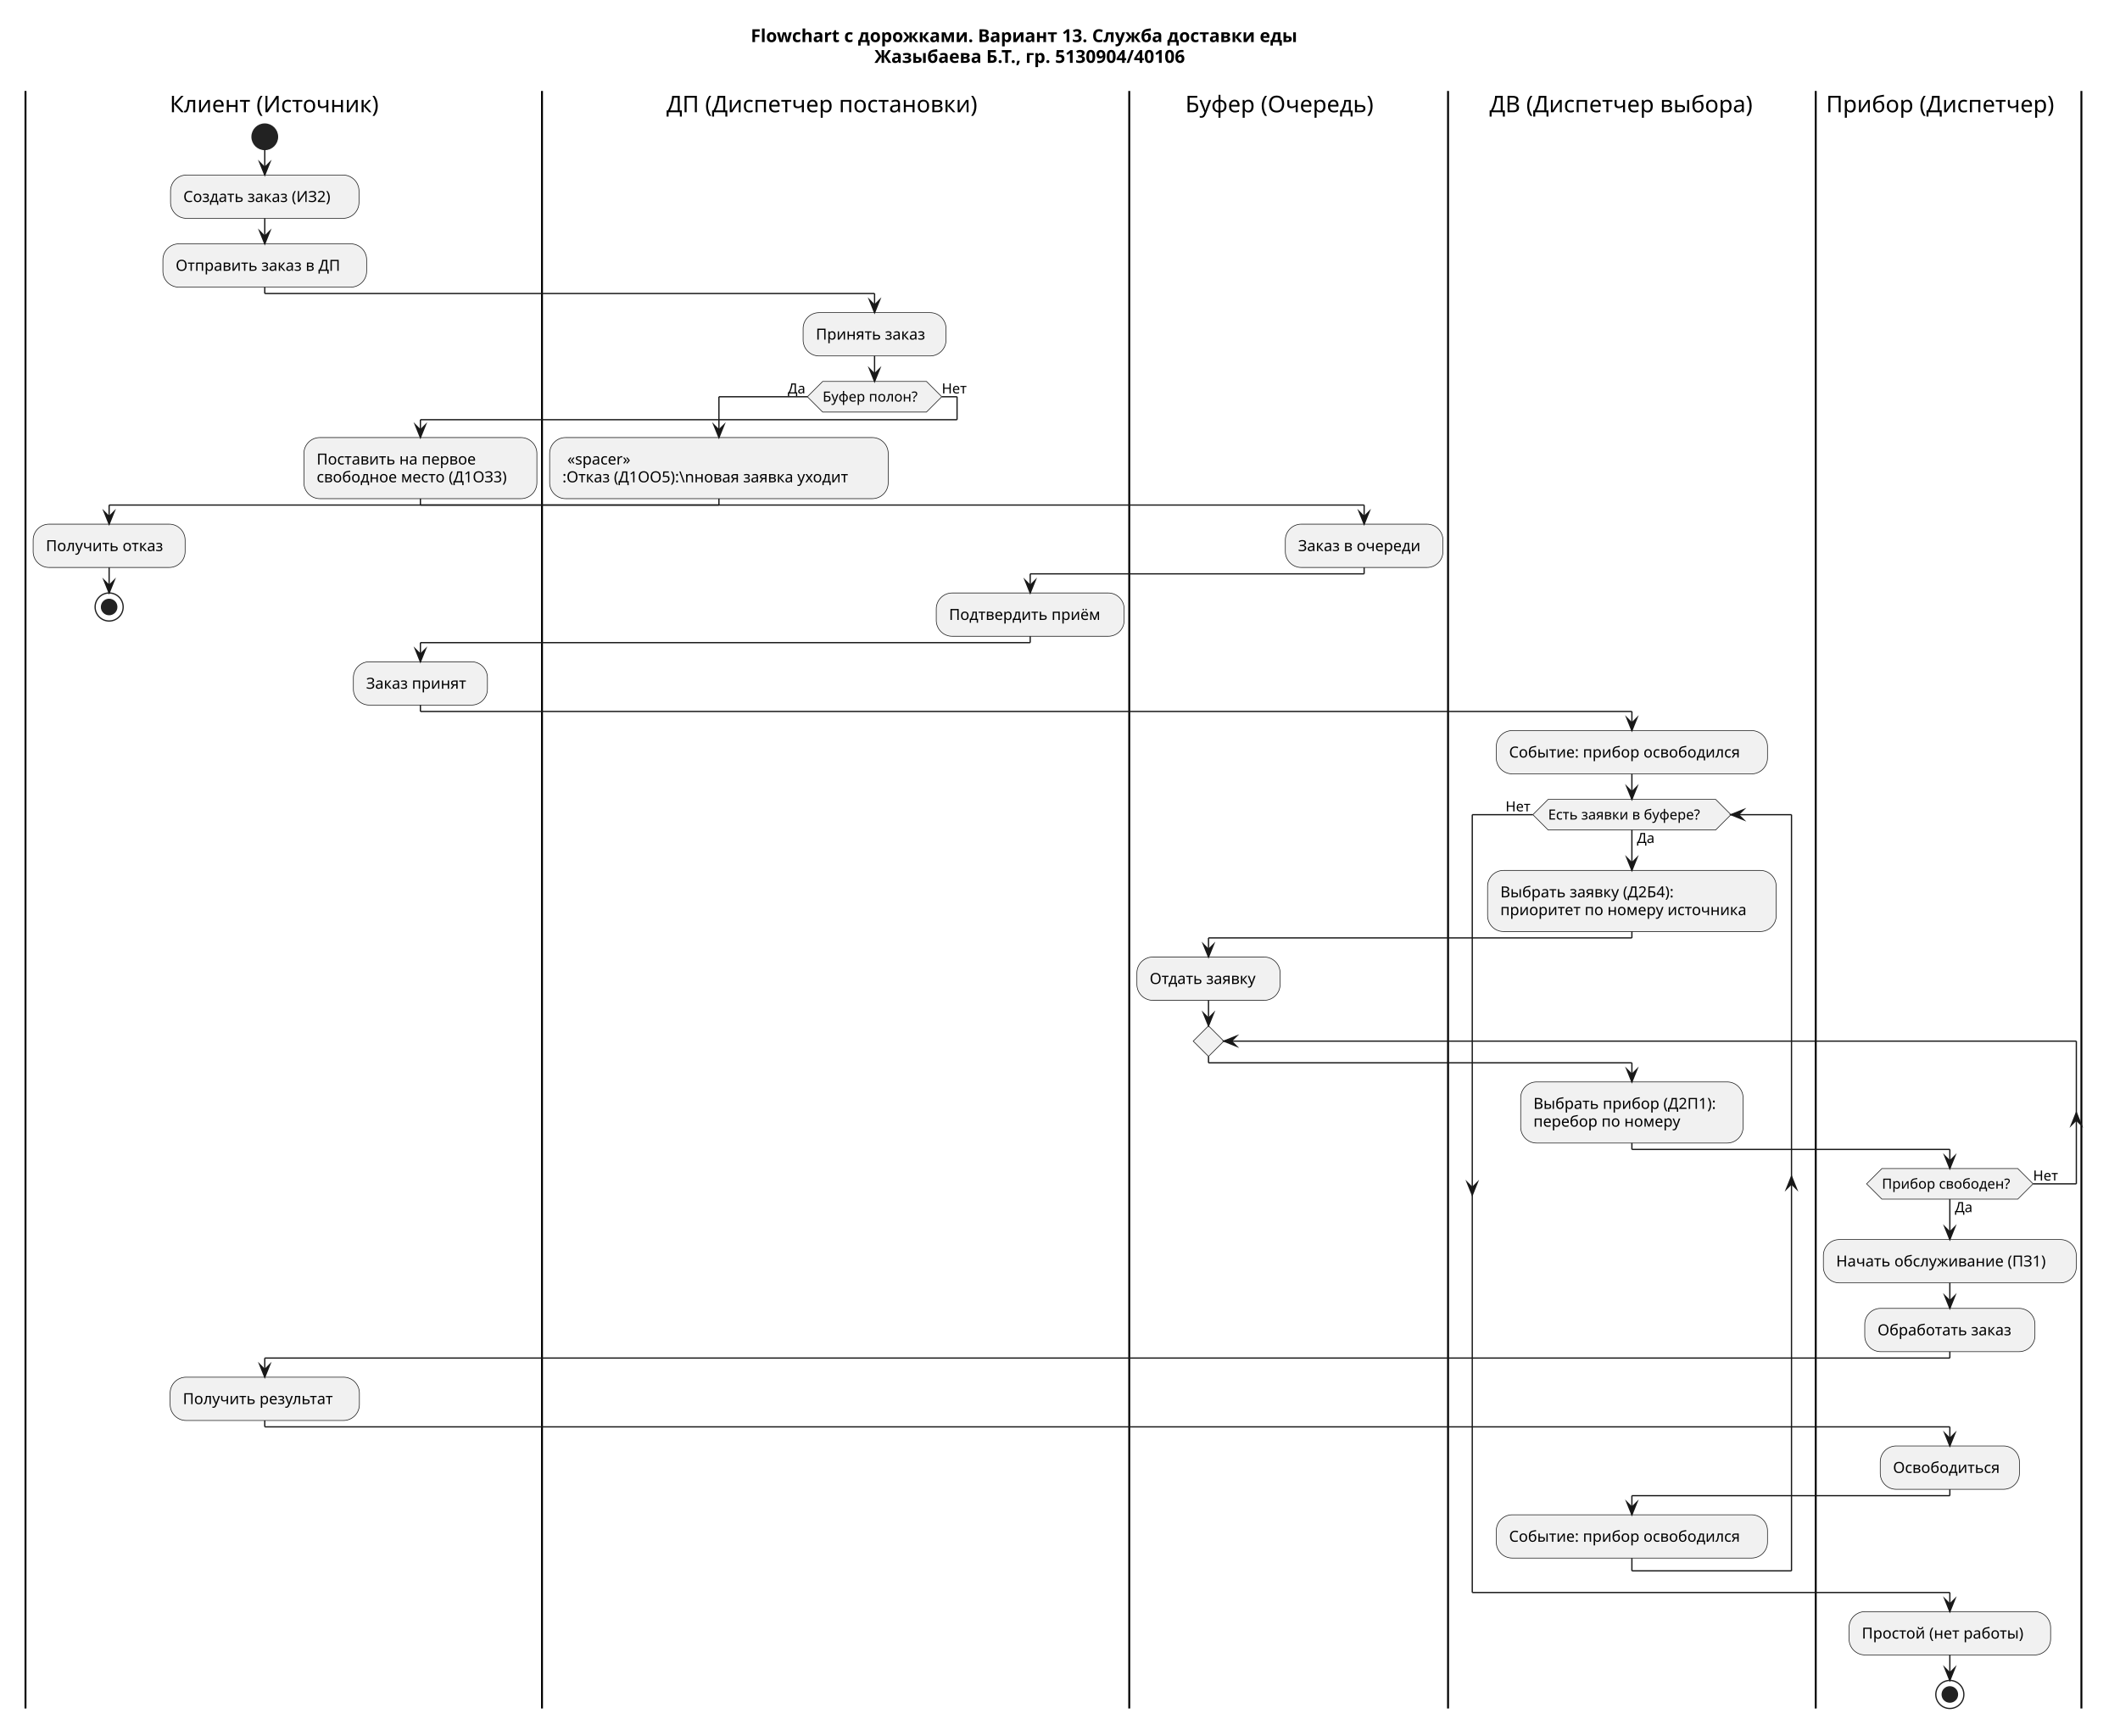
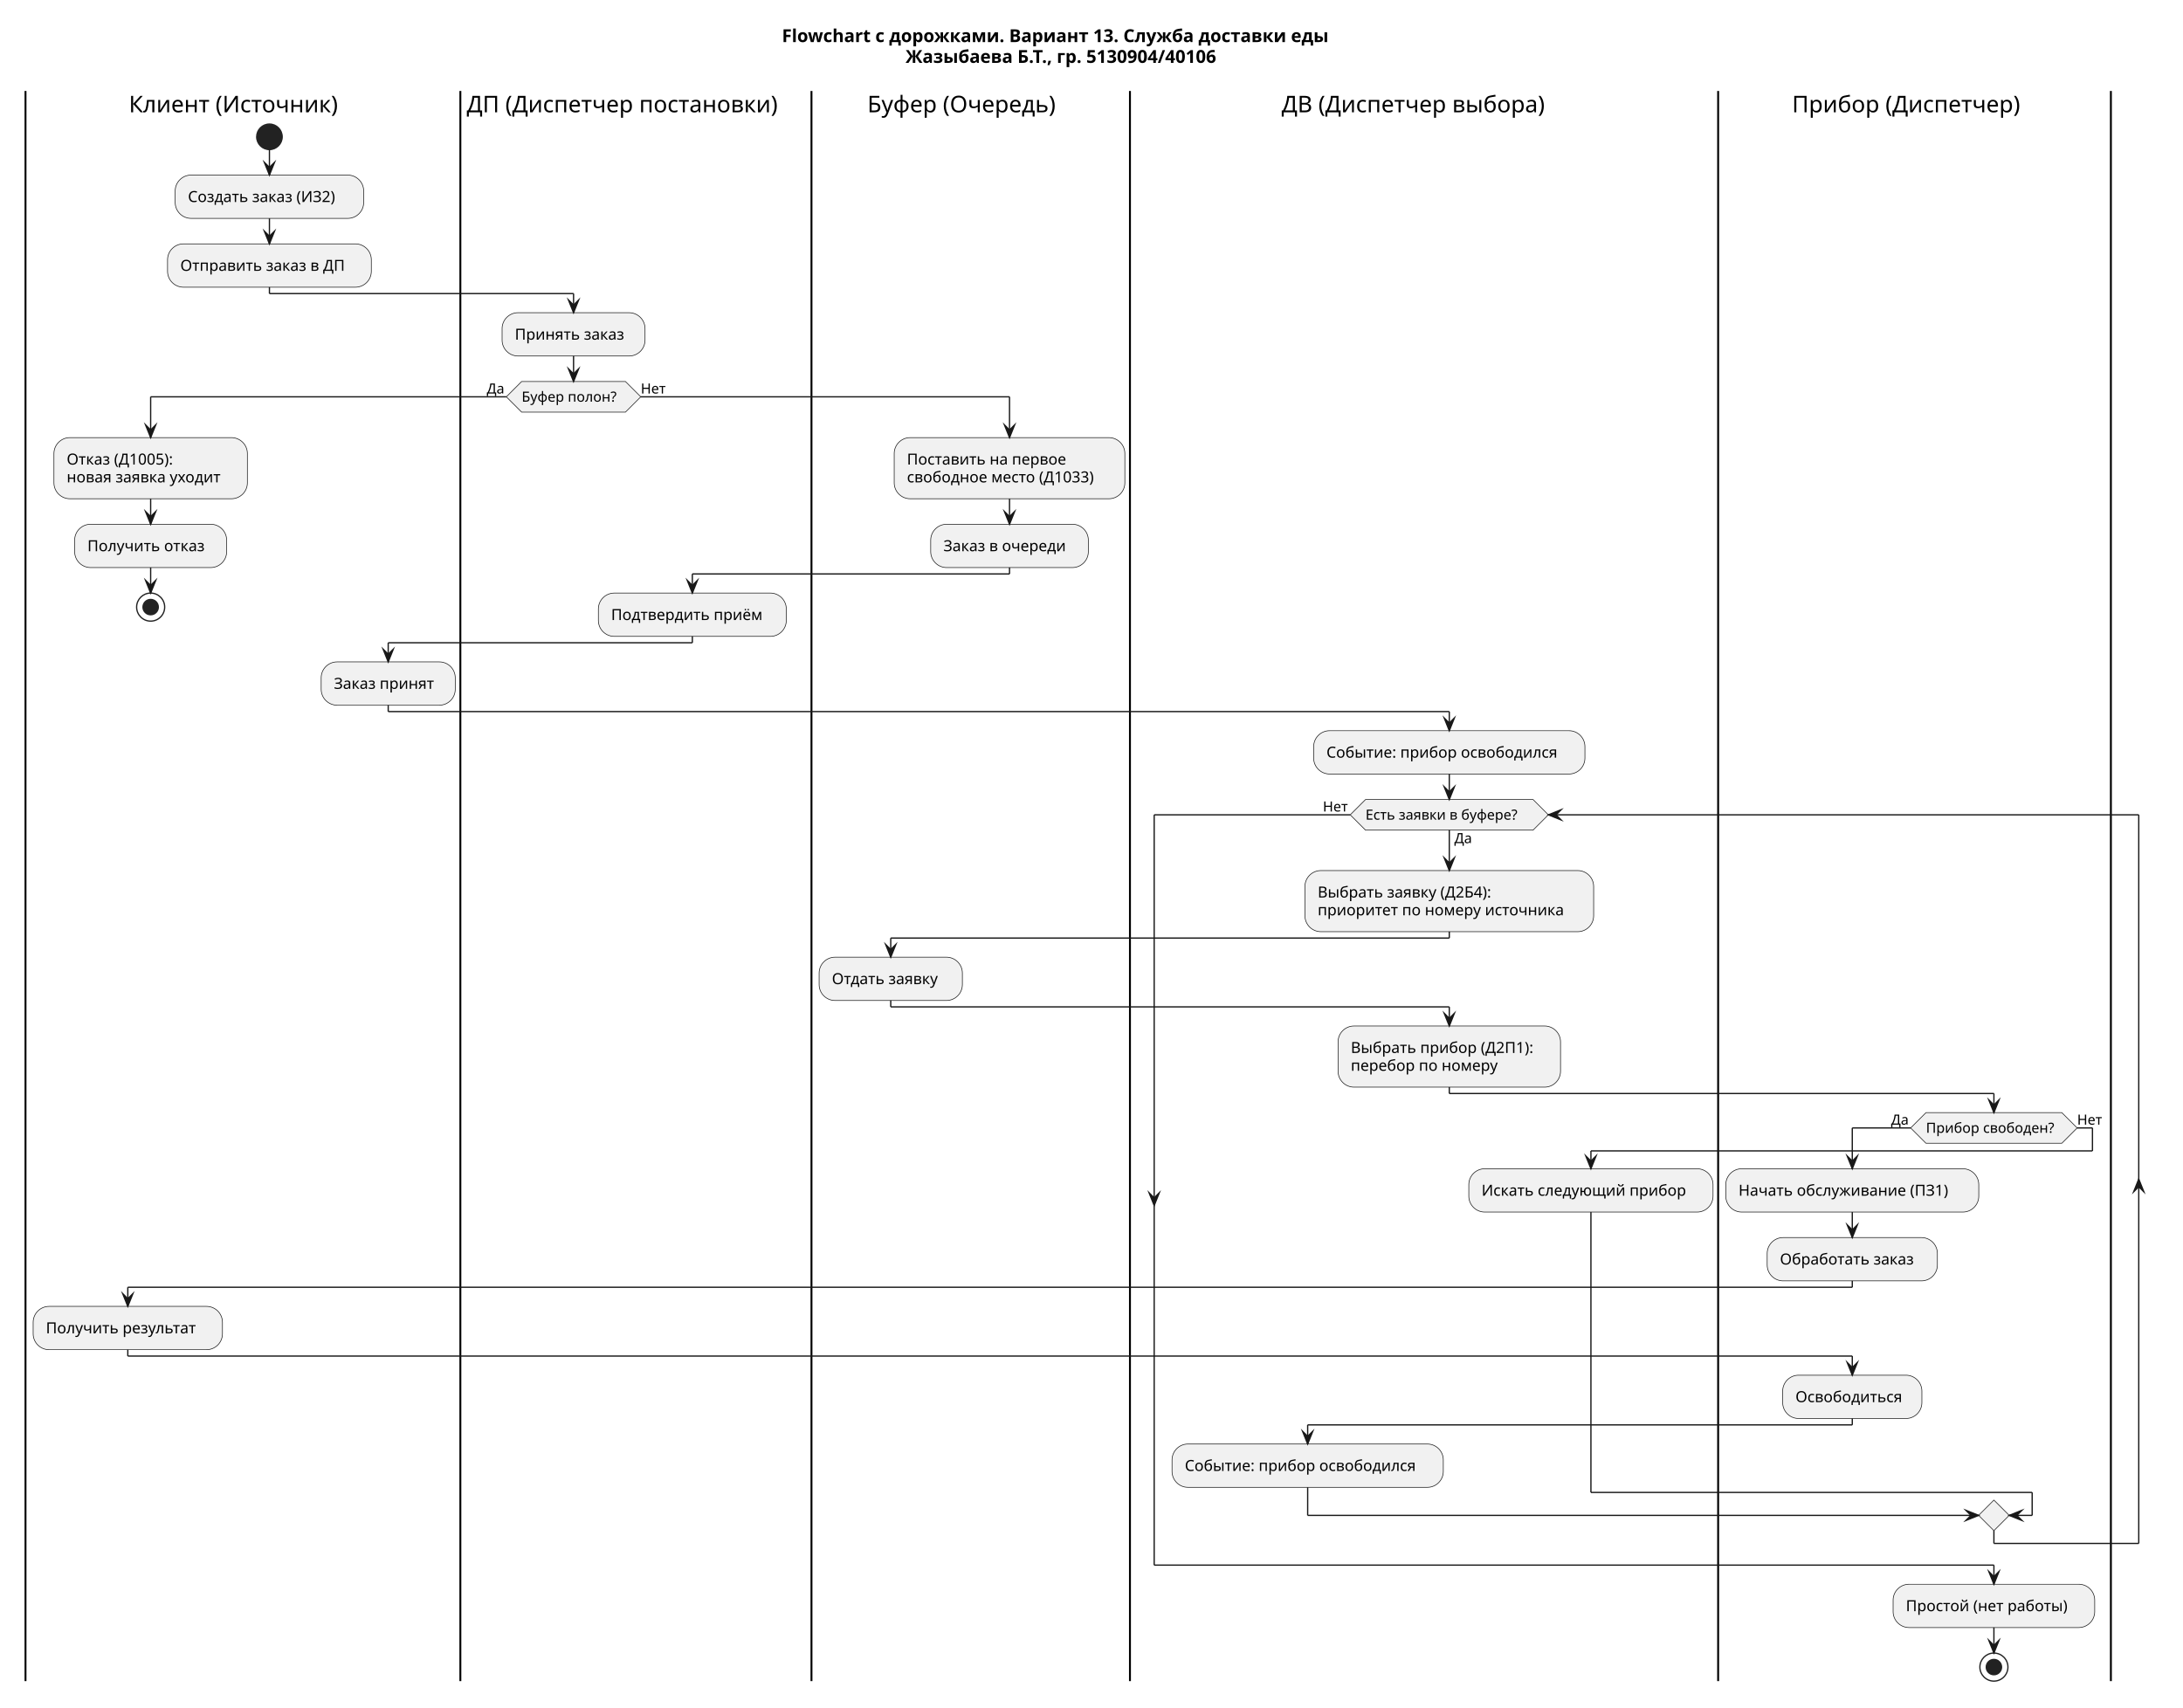
- <svg xmlns="http://www.w3.org/2000/svg" version="1.1" data-diagram-type="ACTIVITY" style="width:1663px;height:1361px;background:#FFFFFF;" width="1663px" height="1361px" viewBox="0 0 1663 1361" zoomAndPan="magnify" preserveAspectRatio="none" contentStyleType="text/css">
+ <svg xmlns="http://www.w3.org/2000/svg" version="1.1" data-diagram-type="ACTIVITY" style="width:1712px;height:1339px;background:#FFFFFF;" width="1712px" height="1339px" viewBox="0 0 1712 1339" zoomAndPan="magnify" preserveAspectRatio="none" contentStyleType="text/css">
  <defs />
  <g font-family="sans-serif" lengthAdjust="spacing">
    <g class="title" data-source-line="1">
-       <text x="588.942" y="32.995" fill="#000" font-size="14" textLength="483.868" font-weight="700">Flowchart с дорожками. Вариант 13. Служба доставки еды</text>
-       <text x="685.944" y="49.292" fill="#000" font-size="14" textLength="289.864" font-weight="700">Жазыбаева Б.Т., гр. 5130904/40106</text>
+       <text x="613.217" y="32.995" fill="#000" font-size="14" textLength="483.868" font-weight="700">Flowchart с дорожками. Вариант 13. Служба доставки еды</text>
+       <text x="710.219" y="49.292" fill="#000" font-size="14" textLength="289.864" font-weight="700">Жазыбаева Б.Т., гр. 5130904/40106</text>
    </g>
-     <rect x="20" y="71.339" width="1614.581" height="20.953" fill="none" style="stroke:none;" />
-     <ellipse cx="207.695" cy="107.292" rx="10" ry="10" fill="#222" style="stroke:#222;stroke-width:1;" />
-     <rect x="133.781" y="137.292" width="147.828" height="33.969" fill="#F1F1F1" style="stroke:#181818;stroke-width:0.5;" rx="12.5" ry="12.5" />
-     <text x="143.781" y="158.431" fill="#000" font-size="12" textLength="127.828">Создать заказ (ИЗ2)</text>
-     <rect x="127.787" y="191.261" width="159.816" height="33.969" fill="#F1F1F1" style="stroke:#181818;stroke-width:0.5;" rx="12.5" ry="12.5" />
-     <text x="137.787" y="212.399" fill="#000" font-size="12" textLength="139.816">Отправить заказ в ДП</text>
-     <rect x="26" y="411.136" width="119.217" height="33.969" fill="#F1F1F1" style="stroke:#181818;stroke-width:0.5;" rx="12.5" ry="12.5" />
-     <text x="36" y="432.274" fill="#000" font-size="12" textLength="99.217">Получить отказ</text>
-     <ellipse cx="85.608" cy="476.104" rx="11" ry="11" fill="none" style="stroke:#222;stroke-width:1;" />
-     <ellipse cx="85.608" cy="476.104" rx="6" ry="6" fill="#222" style="stroke:#222;stroke-width:1;" />
-     <rect x="238.4" y="343.198" width="182.762" height="47.938" fill="#F1F1F1" style="stroke:#181818;stroke-width:0.5;" rx="12.5" ry="12.5" />
-     <text x="248.4" y="364.337" fill="#000" font-size="12" textLength="133.711">Поставить на первое</text>
-     <text x="248.4" y="378.306" fill="#000" font-size="12" textLength="162.762">свободное место (Д1ОЗ3)</text>
-     <rect x="277.201" y="519.073" width="105.16" height="33.969" fill="#F1F1F1" style="stroke:#181818;stroke-width:0.5;" rx="12.5" ry="12.5" />
-     <text x="287.201" y="540.212" fill="#000" font-size="12" textLength="85.16">Заказ принят</text>
-     <rect x="133.464" y="1080.213" width="148.461" height="33.969" fill="#F1F1F1" style="stroke:#181818;stroke-width:0.5;" rx="12.5" ry="12.5" />
-     <text x="143.464" y="1101.352" fill="#000" font-size="12" textLength="128.461">Получить результат</text>
-     <line x1="20" y1="71.339" x2="20" y2="1340.088" style="stroke:#000;stroke-width:1.5;" />
-     <rect x="629.992" y="245.229" width="112.098" height="33.969" fill="#F1F1F1" style="stroke:#181818;stroke-width:0.5;" rx="12.5" ry="12.5" />
-     <text x="639.992" y="266.368" fill="#000" font-size="12" textLength="92.098">Принять заказ</text>
-     <polygon points="645.33,299.198,726.751,299.198,738.751,311.198,726.751,323.198,645.33,323.198,633.33,311.198,645.33,299.198" fill="#F1F1F1" style="stroke:#181818;stroke-width:0.5;stroke-linejoin:miter;stroke-miterlimit:10;" />
-     <text x="645.33" y="315.006" fill="#000" font-size="11" textLength="81.42">Буфер полон?</text>
-     <text x="617.996" y="308.604" fill="#000" font-size="11" textLength="15.334">Да</text>
-     <text x="738.751" y="308.604" fill="#000" font-size="11" textLength="21.447">Нет</text>
-     <rect x="431.162" y="343.198" width="265.584" height="47.938" fill="#F1F1F1" style="stroke:#181818;stroke-width:0.5;" rx="12.5" ry="12.5" />
-     <text x="444.977" y="364.337" fill="#000" font-size="12" textLength="54.82">«spacer»</text>
-     <text x="441.162" y="378.306" fill="#000" font-size="12" textLength="245.584">:Отказ (Д1ОО5):\nновая заявка уходит</text>
-     <rect x="734.43" y="465.104" width="147.395" height="33.969" fill="#F1F1F1" style="stroke:#181818;stroke-width:0.5;" rx="12.5" ry="12.5" />
-     <text x="744.43" y="486.243" fill="#000" font-size="12" textLength="127.395">Подтвердить приём</text>
-     <line x1="425.162" y1="71.339" x2="425.162" y2="1340.088" style="stroke:#000;stroke-width:1.5;" />
-     <rect x="1008.259" y="411.136" width="123.641" height="33.969" fill="#F1F1F1" style="stroke:#181818;stroke-width:0.5;" rx="12.5" ry="12.5" />
-     <text x="1018.259" y="432.274" fill="#000" font-size="12" textLength="103.641">Заказ в очереди</text>
-     <rect x="891.824" y="750.659" width="112.338" height="33.969" fill="#F1F1F1" style="stroke:#181818;stroke-width:0.5;" rx="12.5" ry="12.5" />
-     <text x="901.824" y="771.797" fill="#000" font-size="12" textLength="92.338">Отдать заявку</text>
-     <polygon points="947.993,804.627,959.993,816.627,947.993,828.627,935.993,816.627,947.993,804.627" fill="#F1F1F1" style="stroke:#181818;stroke-width:0.5;stroke-linejoin:miter;stroke-miterlimit:10;" />
-     <line x1="885.824" y1="71.339" x2="885.824" y2="1340.088" style="stroke:#000;stroke-width:1.5;" />
-     <rect x="1173.741" y="573.042" width="212.738" height="33.969" fill="#F1F1F1" style="stroke:#181818;stroke-width:0.5;" rx="12.5" ry="12.5" />
-     <text x="1183.741" y="594.181" fill="#000" font-size="12" textLength="192.738">Событие: прибор освободился</text>
-     <rect x="1166.9" y="682.721" width="226.42" height="47.938" fill="#F1F1F1" style="stroke:#181818;stroke-width:0.5;" rx="12.5" ry="12.5" />
-     <text x="1176.9" y="703.86" fill="#000" font-size="12" textLength="150.428">Выбрать заявку (Д2Б4):</text>
-     <text x="1176.9" y="717.829" fill="#000" font-size="12" textLength="206.42">приоритет по номеру источника</text>
-     <rect x="1192.877" y="848.627" width="174.465" height="47.938" fill="#F1F1F1" style="stroke:#181818;stroke-width:0.5;" rx="12.5" ry="12.5" />
-     <text x="1202.877" y="869.766" fill="#000" font-size="12" textLength="154.465">Выбрать прибор (Д2П1):</text>
-     <text x="1202.877" y="883.735" fill="#000" font-size="12" textLength="121.746">перебор по номеру</text>
-     <rect x="1173.741" y="1188.15" width="212.738" height="33.969" fill="#F1F1F1" style="stroke:#181818;stroke-width:0.5;" rx="12.5" ry="12.5" />
-     <text x="1183.741" y="1209.289" fill="#000" font-size="12" textLength="192.738">Событие: прибор освободился</text>
-     <polygon points="1214.411,627.011,1345.809,627.011,1357.809,639.011,1345.809,651.011,1214.411,651.011,1202.411,639.011,1214.411,627.011" fill="#F1F1F1" style="stroke:#181818;stroke-width:0.5;stroke-linejoin:miter;stroke-miterlimit:10;" />
-     <text x="1284.11" y="661.221" fill="#000" font-size="11" textLength="15.334">Да</text>
-     <text x="1214.411" y="642.819" fill="#000" font-size="11" textLength="131.398">Есть заявки в буфере?</text>
-     <text x="1180.964" y="636.417" fill="#000" font-size="11" textLength="21.447">Нет</text>
-     <line x1="1135.9" y1="71.339" x2="1135.9" y2="1340.088" style="stroke:#000;stroke-width:1.5;" />
-     <polygon points="1476.233,916.565,1582.807,916.565,1594.807,928.565,1582.807,940.565,1476.233,940.565,1464.233,928.565,1476.233,916.565" fill="#F1F1F1" style="stroke:#181818;stroke-width:0.5;stroke-linejoin:miter;stroke-miterlimit:10;" />
-     <text x="1533.52" y="950.775" fill="#000" font-size="11" textLength="15.334">Да</text>
-     <text x="1476.233" y="932.373" fill="#000" font-size="11" textLength="106.573">Прибор свободен?</text>
-     <text x="1594.807" y="925.971" fill="#000" font-size="11" textLength="21.447">Нет</text>
-     <rect x="1430.32" y="972.275" width="198.4" height="33.969" fill="#F1F1F1" style="stroke:#181818;stroke-width:0.5;" rx="12.5" ry="12.5" />
-     <text x="1440.32" y="993.414" fill="#000" font-size="12" textLength="178.4">Начать обслуживание (ПЗ1)</text>
-     <rect x="1462.772" y="1026.244" width="133.496" height="33.969" fill="#F1F1F1" style="stroke:#181818;stroke-width:0.5;" rx="12.5" ry="12.5" />
-     <text x="1472.772" y="1047.383" fill="#000" font-size="12" textLength="113.496">Обработать заказ</text>
-     <rect x="1474.933" y="1134.182" width="109.174" height="33.969" fill="#F1F1F1" style="stroke:#181818;stroke-width:0.5;" rx="12.5" ry="12.5" />
-     <text x="1484.933" y="1155.32" fill="#000" font-size="12" textLength="89.174">Освободиться</text>
-     <rect x="1450.47" y="1264.119" width="158.1" height="33.969" fill="#F1F1F1" style="stroke:#181818;stroke-width:0.5;" rx="12.5" ry="12.5" />
-     <text x="1460.47" y="1285.258" fill="#000" font-size="12" textLength="138.1">Простой (нет работы)</text>
-     <ellipse cx="1529.52" cy="1329.088" rx="11" ry="11" fill="none" style="stroke:#222;stroke-width:1;" />
-     <ellipse cx="1529.52" cy="1329.088" rx="6" ry="6" fill="#222" style="stroke:#222;stroke-width:1;" />
-     <line x1="1424.32" y1="71.339" x2="1424.32" y2="1340.088" style="stroke:#000;stroke-width:1.5;" />
-     <line x1="1632.72" y1="71.339" x2="1632.72" y2="1340.088" style="stroke:#000;stroke-width:1.5;" />
-     <line x1="207.695" y1="117.292" x2="207.695" y2="137.292" style="stroke:#181818;stroke-width:1;" />
-     <polygon points="203.695,127.292,207.695,137.292,211.695,127.292,207.695,131.292" fill="#181818" style="stroke:#181818;stroke-width:1;stroke-linejoin:miter;stroke-miterlimit:10;" />
-     <line x1="207.695" y1="171.261" x2="207.695" y2="191.261" style="stroke:#181818;stroke-width:1;" />
-     <polygon points="203.695,181.261,207.695,191.261,211.695,181.261,207.695,185.261" fill="#181818" style="stroke:#181818;stroke-width:1;stroke-linejoin:miter;stroke-miterlimit:10;" />
-     <line x1="85.608" y1="445.104" x2="85.608" y2="465.104" style="stroke:#181818;stroke-width:1;" />
-     <polygon points="81.608,455.104,85.608,465.104,89.608,455.104,85.608,459.104" fill="#181818" style="stroke:#181818;stroke-width:1;stroke-linejoin:miter;stroke-miterlimit:10;" />
-     <line x1="633.33" y1="311.198" x2="563.954" y2="311.198" style="stroke:#181818;stroke-width:1;" />
-     <line x1="563.954" y1="311.198" x2="563.954" y2="343.198" style="stroke:#181818;stroke-width:1;" />
-     <polygon points="559.954,333.198,563.954,343.198,567.954,333.198,563.954,337.198" fill="#181818" style="stroke:#181818;stroke-width:1;stroke-linejoin:miter;stroke-miterlimit:10;" />
-     <line x1="686.041" y1="279.198" x2="686.041" y2="299.198" style="stroke:#181818;stroke-width:1;" />
-     <polygon points="682.041,289.198,686.041,299.198,690.041,289.198,686.041,293.198" fill="#181818" style="stroke:#181818;stroke-width:1;stroke-linejoin:miter;stroke-miterlimit:10;" />
-     <line x1="947.993" y1="784.627" x2="947.993" y2="804.627" style="stroke:#181818;stroke-width:1;" />
-     <polygon points="943.993,794.627,947.993,804.627,951.993,794.627,947.993,798.627" fill="#181818" style="stroke:#181818;stroke-width:1;stroke-linejoin:miter;stroke-miterlimit:10;" />
-     <line x1="1280.11" y1="651.011" x2="1280.11" y2="682.721" style="stroke:#181818;stroke-width:1;" />
-     <polygon points="1276.11,672.721,1280.11,682.721,1284.11,672.721,1280.11,676.721" fill="#181818" style="stroke:#181818;stroke-width:1;stroke-linejoin:miter;stroke-miterlimit:10;" />
-     <line x1="1280.11" y1="1222.119" x2="1280.11" y2="1232.119" style="stroke:#181818;stroke-width:1;" />
-     <line x1="1280.11" y1="1232.119" x2="1405.32" y2="1232.119" style="stroke:#181818;stroke-width:1;" />
-     <polygon points="1401.32,932.663,1405.32,922.663,1409.32,932.663,1405.32,928.663" fill="#181818" style="stroke:#181818;stroke-width:1;stroke-linejoin:miter;stroke-miterlimit:10;" />
-     <line x1="1405.32" y1="639.011" x2="1405.32" y2="1232.119" style="stroke:#181818;stroke-width:1;" />
-     <line x1="1405.32" y1="639.011" x2="1357.809" y2="639.011" style="stroke:#181818;stroke-width:1;" />
-     <polygon points="1367.809,635.011,1357.809,639.011,1367.809,643.011,1363.809,639.011" fill="#181818" style="stroke:#181818;stroke-width:1;stroke-linejoin:miter;stroke-miterlimit:10;" />
-     <line x1="1202.411" y1="639.011" x2="1154.9" y2="639.011" style="stroke:#181818;stroke-width:1;" />
-     <polygon points="1150.9,927.413,1154.9,937.413,1158.9,927.413,1154.9,931.413" fill="#181818" style="stroke:#181818;stroke-width:1;stroke-linejoin:miter;stroke-miterlimit:10;" />
-     <line x1="1154.9" y1="639.011" x2="1154.9" y2="1249.119" style="stroke:#181818;stroke-width:1;" />
-     <line x1="1154.9" y1="1249.119" x2="1529.52" y2="1249.119" style="stroke:#181818;stroke-width:1;" />
-     <line x1="1529.52" y1="1249.119" x2="1529.52" y2="1264.119" style="stroke:#181818;stroke-width:1;" />
-     <polygon points="1525.52,1254.119,1529.52,1264.119,1533.52,1254.119,1529.52,1258.119" fill="#181818" style="stroke:#181818;stroke-width:1;stroke-linejoin:miter;stroke-miterlimit:10;" />
-     <line x1="1280.11" y1="607.011" x2="1280.11" y2="627.011" style="stroke:#181818;stroke-width:1;" />
-     <polygon points="1276.11,617.011,1280.11,627.011,1284.11,617.011,1280.11,621.011" fill="#181818" style="stroke:#181818;stroke-width:1;stroke-linejoin:miter;stroke-miterlimit:10;" />
-     <line x1="1529.52" y1="940.565" x2="1529.52" y2="972.275" style="stroke:#181818;stroke-width:1;" />
-     <polygon points="1525.52,962.275,1529.52,972.275,1533.52,962.275,1529.52,966.275" fill="#181818" style="stroke:#181818;stroke-width:1;stroke-linejoin:miter;stroke-miterlimit:10;" />
-     <line x1="1529.52" y1="1006.244" x2="1529.52" y2="1026.244" style="stroke:#181818;stroke-width:1;" />
-     <polygon points="1525.52,1016.244,1529.52,1026.244,1533.52,1016.244,1529.52,1020.244" fill="#181818" style="stroke:#181818;stroke-width:1;stroke-linejoin:miter;stroke-miterlimit:10;" />
-     <line x1="1529.52" y1="1298.088" x2="1529.52" y2="1318.088" style="stroke:#181818;stroke-width:1;" />
-     <polygon points="1525.52,1308.088,1529.52,1318.088,1533.52,1308.088,1529.52,1312.088" fill="#181818" style="stroke:#181818;stroke-width:1;stroke-linejoin:miter;stroke-miterlimit:10;" />
-     <line x1="207.695" y1="225.229" x2="207.695" y2="230.229" style="stroke:#181818;stroke-width:1;" />
-     <line x1="207.695" y1="230.229" x2="686.041" y2="230.229" style="stroke:#181818;stroke-width:1;" />
-     <line x1="686.041" y1="230.229" x2="686.041" y2="245.229" style="stroke:#181818;stroke-width:1;" />
-     <polygon points="682.041,235.229,686.041,245.229,690.041,235.229,686.041,239.229" fill="#181818" style="stroke:#181818;stroke-width:1;stroke-linejoin:miter;stroke-miterlimit:10;" />
-     <line x1="563.954" y1="391.136" x2="563.954" y2="396.136" style="stroke:#181818;stroke-width:1;" />
-     <line x1="563.954" y1="396.136" x2="85.608" y2="396.136" style="stroke:#181818;stroke-width:1;" />
-     <line x1="85.608" y1="396.136" x2="85.608" y2="411.136" style="stroke:#181818;stroke-width:1;" />
-     <polygon points="81.608,401.136,85.608,411.136,89.608,401.136,85.608,405.136" fill="#181818" style="stroke:#181818;stroke-width:1;stroke-linejoin:miter;stroke-miterlimit:10;" />
-     <line x1="329.781" y1="391.136" x2="329.781" y2="396.136" style="stroke:#181818;stroke-width:1;" />
-     <line x1="329.781" y1="396.136" x2="1070.08" y2="396.136" style="stroke:#181818;stroke-width:1;" />
-     <line x1="1070.08" y1="396.136" x2="1070.08" y2="411.136" style="stroke:#181818;stroke-width:1;" />
-     <polygon points="1066.08,401.136,1070.08,411.136,1074.08,401.136,1070.08,405.136" fill="#181818" style="stroke:#181818;stroke-width:1;stroke-linejoin:miter;stroke-miterlimit:10;" />
-     <line x1="1070.08" y1="445.104" x2="1070.08" y2="450.104" style="stroke:#181818;stroke-width:1;" />
-     <line x1="1070.08" y1="450.104" x2="808.127" y2="450.104" style="stroke:#181818;stroke-width:1;" />
-     <line x1="808.127" y1="450.104" x2="808.127" y2="465.104" style="stroke:#181818;stroke-width:1;" />
-     <polygon points="804.127,455.104,808.127,465.104,812.127,455.104,808.127,459.104" fill="#181818" style="stroke:#181818;stroke-width:1;stroke-linejoin:miter;stroke-miterlimit:10;" />
-     <line x1="808.127" y1="499.073" x2="808.127" y2="504.073" style="stroke:#181818;stroke-width:1;" />
-     <line x1="808.127" y1="504.073" x2="329.781" y2="504.073" style="stroke:#181818;stroke-width:1;" />
-     <line x1="329.781" y1="504.073" x2="329.781" y2="519.073" style="stroke:#181818;stroke-width:1;" />
-     <polygon points="325.781,509.073,329.781,519.073,333.781,509.073,329.781,513.073" fill="#181818" style="stroke:#181818;stroke-width:1;stroke-linejoin:miter;stroke-miterlimit:10;" />
-     <line x1="738.751" y1="311.198" x2="750.751" y2="311.198" style="stroke:#181818;stroke-width:1;" />
-     <line x1="750.751" y1="311.198" x2="750.751" y2="329.198" style="stroke:#181818;stroke-width:1;" />
-     <line x1="750.751" y1="329.198" x2="329.781" y2="329.198" style="stroke:#181818;stroke-width:1;" />
-     <line x1="329.781" y1="329.198" x2="329.781" y2="343.198" style="stroke:#181818;stroke-width:1;" />
-     <polygon points="325.781,333.198,329.781,343.198,333.781,333.198,329.781,337.198" fill="#181818" style="stroke:#181818;stroke-width:1;stroke-linejoin:miter;stroke-miterlimit:10;" />
-     <line x1="329.781" y1="553.042" x2="329.781" y2="558.042" style="stroke:#181818;stroke-width:1;" />
-     <line x1="329.781" y1="558.042" x2="1280.11" y2="558.042" style="stroke:#181818;stroke-width:1;" />
-     <line x1="1280.11" y1="558.042" x2="1280.11" y2="573.042" style="stroke:#181818;stroke-width:1;" />
-     <polygon points="1276.11,563.042,1280.11,573.042,1284.11,563.042,1280.11,567.042" fill="#181818" style="stroke:#181818;stroke-width:1;stroke-linejoin:miter;stroke-miterlimit:10;" />
-     <line x1="1280.11" y1="730.659" x2="1280.11" y2="735.659" style="stroke:#181818;stroke-width:1;" />
-     <line x1="1280.11" y1="735.659" x2="947.993" y2="735.659" style="stroke:#181818;stroke-width:1;" />
-     <line x1="947.993" y1="735.659" x2="947.993" y2="750.659" style="stroke:#181818;stroke-width:1;" />
-     <polygon points="943.993,740.659,947.993,750.659,951.993,740.659,947.993,744.659" fill="#181818" style="stroke:#181818;stroke-width:1;stroke-linejoin:miter;stroke-miterlimit:10;" />
-     <line x1="947.993" y1="828.627" x2="947.993" y2="833.627" style="stroke:#181818;stroke-width:1;" />
-     <line x1="947.993" y1="833.627" x2="1280.11" y2="833.627" style="stroke:#181818;stroke-width:1;" />
-     <line x1="1280.11" y1="833.627" x2="1280.11" y2="848.627" style="stroke:#181818;stroke-width:1;" />
-     <polygon points="1276.11,838.627,1280.11,848.627,1284.11,838.627,1280.11,842.627" fill="#181818" style="stroke:#181818;stroke-width:1;stroke-linejoin:miter;stroke-miterlimit:10;" />
-     <line x1="1594.807" y1="928.565" x2="1628.752" y2="928.565" style="stroke:#181818;stroke-width:1;" />
-     <polygon points="1624.752,882.596,1628.752,872.596,1632.752,882.596,1628.752,878.596" fill="#181818" style="stroke:#181818;stroke-width:1;stroke-linejoin:miter;stroke-miterlimit:10;" />
-     <line x1="1628.752" y1="816.627" x2="1628.752" y2="928.565" style="stroke:#181818;stroke-width:1;" />
-     <line x1="1628.752" y1="816.627" x2="959.993" y2="816.627" style="stroke:#181818;stroke-width:1;" />
-     <polygon points="969.993,812.627,959.993,816.627,969.993,820.627,965.993,816.627" fill="#181818" style="stroke:#181818;stroke-width:1;stroke-linejoin:miter;stroke-miterlimit:10;" />
-     <line x1="1280.11" y1="896.565" x2="1280.11" y2="901.565" style="stroke:#181818;stroke-width:1;" />
-     <line x1="1280.11" y1="901.565" x2="1529.52" y2="901.565" style="stroke:#181818;stroke-width:1;" />
-     <line x1="1529.52" y1="901.565" x2="1529.52" y2="916.565" style="stroke:#181818;stroke-width:1;" />
-     <polygon points="1525.52,906.565,1529.52,916.565,1533.52,906.565,1529.52,910.565" fill="#181818" style="stroke:#181818;stroke-width:1;stroke-linejoin:miter;stroke-miterlimit:10;" />
-     <line x1="1529.52" y1="1060.213" x2="1529.52" y2="1065.213" style="stroke:#181818;stroke-width:1;" />
-     <line x1="1529.52" y1="1065.213" x2="207.695" y2="1065.213" style="stroke:#181818;stroke-width:1;" />
-     <line x1="207.695" y1="1065.213" x2="207.695" y2="1080.213" style="stroke:#181818;stroke-width:1;" />
-     <polygon points="203.695,1070.213,207.695,1080.213,211.695,1070.213,207.695,1074.213" fill="#181818" style="stroke:#181818;stroke-width:1;stroke-linejoin:miter;stroke-miterlimit:10;" />
-     <line x1="207.695" y1="1114.182" x2="207.695" y2="1119.182" style="stroke:#181818;stroke-width:1;" />
-     <line x1="207.695" y1="1119.182" x2="1529.52" y2="1119.182" style="stroke:#181818;stroke-width:1;" />
-     <line x1="1529.52" y1="1119.182" x2="1529.52" y2="1134.182" style="stroke:#181818;stroke-width:1;" />
-     <polygon points="1525.52,1124.182,1529.52,1134.182,1533.52,1124.182,1529.52,1128.182" fill="#181818" style="stroke:#181818;stroke-width:1;stroke-linejoin:miter;stroke-miterlimit:10;" />
-     <line x1="1529.52" y1="1168.15" x2="1529.52" y2="1173.15" style="stroke:#181818;stroke-width:1;" />
-     <line x1="1529.52" y1="1173.15" x2="1280.11" y2="1173.15" style="stroke:#181818;stroke-width:1;" />
-     <line x1="1280.11" y1="1173.15" x2="1280.11" y2="1188.15" style="stroke:#181818;stroke-width:1;" />
-     <polygon points="1276.11,1178.15,1280.11,1188.15,1284.11,1178.15,1280.11,1182.15" fill="#181818" style="stroke:#181818;stroke-width:1;stroke-linejoin:miter;stroke-miterlimit:10;" />
-     <text x="133.126" y="88.047" fill="#000" font-size="18" textLength="178.91">Клиент (Источник)</text>
-     <text x="522.813" y="88.047" fill="#000" font-size="18" textLength="265.359">ДП (Диспетчер постановки)</text>
-     <text x="929.818" y="88.047" fill="#000" font-size="18" textLength="162.088">Буфер (Очередь)</text>
-     <text x="1168.405" y="88.047" fill="#000" font-size="18" textLength="223.409">ДВ (Диспетчер выбора)</text>
-     <text x="1432.478" y="88.047" fill="#000" font-size="18" textLength="192.085">Прибор (Диспетчер)</text>
+     <rect x="20" y="71.339" width="1637.301" height="20.953" fill="none" style="stroke:none;" />
+     <ellipse cx="211.3" cy="107.292" rx="10" ry="10" fill="#222" style="stroke:#222;stroke-width:1;" />
+     <rect x="137.386" y="137.292" width="147.828" height="33.969" fill="#F1F1F1" style="stroke:#181818;stroke-width:0.5;" rx="12.5" ry="12.5" />
+     <text x="147.386" y="158.431" fill="#000" font-size="12" textLength="127.828">Создать заказ (ИЗ2)</text>
+     <rect x="131.392" y="191.261" width="159.816" height="33.969" fill="#F1F1F1" style="stroke:#181818;stroke-width:0.5;" rx="12.5" ry="12.5" />
+     <text x="141.392" y="212.399" fill="#000" font-size="12" textLength="139.816">Отправить заказ в ДП</text>
+     <rect x="42.288" y="343.198" width="151.719" height="47.938" fill="#F1F1F1" style="stroke:#181818;stroke-width:0.5;" rx="12.5" ry="12.5" />
+     <text x="52.288" y="364.337" fill="#000" font-size="12" textLength="94.553">Отказ (Д1005):</text>
+     <text x="52.288" y="378.306" fill="#000" font-size="12" textLength="131.719">новая заявка уходит</text>
+     <rect x="58.539" y="411.136" width="119.217" height="33.969" fill="#F1F1F1" style="stroke:#181818;stroke-width:0.5;" rx="12.5" ry="12.5" />
+     <text x="68.539" y="432.274" fill="#000" font-size="12" textLength="99.217">Получить отказ</text>
+     <ellipse cx="118.147" cy="476.104" rx="11" ry="11" fill="none" style="stroke:#222;stroke-width:1;" />
+     <ellipse cx="118.147" cy="476.104" rx="6" ry="6" fill="#222" style="stroke:#222;stroke-width:1;" />
+     <rect x="251.873" y="519.073" width="105.16" height="33.969" fill="#F1F1F1" style="stroke:#181818;stroke-width:0.5;" rx="12.5" ry="12.5" />
+     <text x="261.873" y="540.212" fill="#000" font-size="12" textLength="85.16">Заказ принят</text>
+     <rect x="26" y="1024.502" width="148.461" height="33.969" fill="#F1F1F1" style="stroke:#181818;stroke-width:0.5;" rx="12.5" ry="12.5" />
+     <text x="36" y="1045.641" fill="#000" font-size="12" textLength="128.461">Получить результат</text>
+     <line x1="20" y1="71.339" x2="20" y2="1318.377" style="stroke:#000;stroke-width:1.5;" />
+     <rect x="393.761" y="245.229" width="112.098" height="33.969" fill="#F1F1F1" style="stroke:#181818;stroke-width:0.5;" rx="12.5" ry="12.5" />
+     <text x="403.761" y="266.368" fill="#000" font-size="12" textLength="92.098">Принять заказ</text>
+     <polygon points="409.099,299.198,490.52,299.198,502.52,311.198,490.52,323.198,409.099,323.198,397.099,311.198,409.099,299.198" fill="#F1F1F1" style="stroke:#181818;stroke-width:0.5;stroke-linejoin:miter;stroke-miterlimit:10;" />
+     <text x="409.099" y="315.006" fill="#000" font-size="11" textLength="81.42">Буфер полон?</text>
+     <text x="381.765" y="308.604" fill="#000" font-size="11" textLength="15.334">Да</text>
+     <text x="502.52" y="308.604" fill="#000" font-size="11" textLength="21.447">Нет</text>
+     <rect x="469.265" y="465.104" width="147.395" height="33.969" fill="#F1F1F1" style="stroke:#181818;stroke-width:0.5;" rx="12.5" ry="12.5" />
+     <text x="479.265" y="486.243" fill="#000" font-size="12" textLength="127.395">Подтвердить приём</text>
+     <line x1="361.033" y1="71.339" x2="361.033" y2="1318.377" style="stroke:#000;stroke-width:1.5;" />
+     <rect x="701.268" y="343.198" width="180.893" height="47.938" fill="#F1F1F1" style="stroke:#181818;stroke-width:0.5;" rx="12.5" ry="12.5" />
+     <text x="711.268" y="364.337" fill="#000" font-size="12" textLength="133.711">Поставить на первое</text>
+     <text x="711.268" y="378.306" fill="#000" font-size="12" textLength="160.893">свободное место (Д1033)</text>
+     <rect x="729.894" y="411.136" width="123.641" height="33.969" fill="#F1F1F1" style="stroke:#181818;stroke-width:0.5;" rx="12.5" ry="12.5" />
+     <text x="739.894" y="432.274" fill="#000" font-size="12" textLength="103.641">Заказ в очереди</text>
+     <rect x="642.392" y="750.659" width="112.338" height="33.969" fill="#F1F1F1" style="stroke:#181818;stroke-width:0.5;" rx="12.5" ry="12.5" />
+     <text x="652.392" y="771.797" fill="#000" font-size="12" textLength="92.338">Отдать заявку</text>
+     <line x1="636.392" y1="71.339" x2="636.392" y2="1318.377" style="stroke:#000;stroke-width:1.5;" />
+     <rect x="1030.229" y="573.042" width="212.738" height="33.969" fill="#F1F1F1" style="stroke:#181818;stroke-width:0.5;" rx="12.5" ry="12.5" />
+     <text x="1040.229" y="594.181" fill="#000" font-size="12" textLength="192.738">Событие: прибор освободился</text>
+     <rect x="1023.389" y="682.721" width="226.42" height="47.938" fill="#F1F1F1" style="stroke:#181818;stroke-width:0.5;" rx="12.5" ry="12.5" />
+     <text x="1033.389" y="703.86" fill="#000" font-size="12" textLength="150.428">Выбрать заявку (Д2Б4):</text>
+     <text x="1033.389" y="717.829" fill="#000" font-size="12" textLength="206.42">приоритет по номеру источника</text>
+     <rect x="1049.366" y="804.627" width="174.465" height="47.938" fill="#F1F1F1" style="stroke:#181818;stroke-width:0.5;" rx="12.5" ry="12.5" />
+     <text x="1059.366" y="825.766" fill="#000" font-size="12" textLength="154.465">Выбрать прибор (Д2П1):</text>
+     <text x="1059.366" y="839.735" fill="#000" font-size="12" textLength="121.746">перебор по номеру</text>
+     <rect x="919.16" y="1132.44" width="212.738" height="33.969" fill="#F1F1F1" style="stroke:#181818;stroke-width:0.5;" rx="12.5" ry="12.5" />
+     <text x="929.16" y="1153.579" fill="#000" font-size="12" textLength="192.738">Событие: прибор освободился</text>
+     <rect x="1151.898" y="916.565" width="191.539" height="33.969" fill="#F1F1F1" style="stroke:#181818;stroke-width:0.5;" rx="12.5" ry="12.5" />
+     <text x="1161.898" y="937.704" fill="#000" font-size="12" textLength="171.539">Искать следующий прибор</text>
+     <polygon points="1070.899,627.011,1202.298,627.011,1214.298,639.011,1202.298,651.011,1070.899,651.011,1058.899,639.011,1070.899,627.011" fill="#F1F1F1" style="stroke:#181818;stroke-width:0.5;stroke-linejoin:miter;stroke-miterlimit:10;" />
+     <text x="1140.599" y="661.221" fill="#000" font-size="11" textLength="15.334">Да</text>
+     <text x="1070.899" y="642.819" fill="#000" font-size="11" textLength="131.398">Есть заявки в буфере?</text>
+     <text x="1037.453" y="636.417" fill="#000" font-size="11" textLength="21.447">Нет</text>
+     <line x1="886.16" y1="71.339" x2="886.16" y2="1318.377" style="stroke:#000;stroke-width:1.5;" />
+     <polygon points="1510.42,872.565,1616.994,872.565,1628.994,884.565,1616.994,896.565,1510.42,896.565,1498.42,884.565,1510.42,872.565" fill="#F1F1F1" style="stroke:#181818;stroke-width:0.5;stroke-linejoin:miter;stroke-miterlimit:10;" />
+     <text x="1510.42" y="888.373" fill="#000" font-size="11" textLength="106.573">Прибор свободен?</text>
+     <text x="1483.086" y="881.971" fill="#000" font-size="11" textLength="15.334">Да</text>
+     <text x="1628.994" y="881.971" fill="#000" font-size="11" textLength="21.447">Нет</text>
+     <rect x="1353.438" y="916.565" width="198.4" height="33.969" fill="#F1F1F1" style="stroke:#181818;stroke-width:0.5;" rx="12.5" ry="12.5" />
+     <text x="1363.438" y="937.704" fill="#000" font-size="12" textLength="178.4">Начать обслуживание (ПЗ1)</text>
+     <rect x="1385.89" y="970.534" width="133.496" height="33.969" fill="#F1F1F1" style="stroke:#181818;stroke-width:0.5;" rx="12.5" ry="12.5" />
+     <text x="1395.89" y="991.672" fill="#000" font-size="12" textLength="113.496">Обработать заказ</text>
+     <rect x="1398.051" y="1078.471" width="109.174" height="33.969" fill="#F1F1F1" style="stroke:#181818;stroke-width:0.5;" rx="12.5" ry="12.5" />
+     <text x="1408.051" y="1099.61" fill="#000" font-size="12" textLength="89.174">Освободиться</text>
+     <polygon points="1563.707,1176.409,1575.707,1188.409,1563.707,1200.409,1551.707,1188.409,1563.707,1176.409" fill="#F1F1F1" style="stroke:#181818;stroke-width:0.5;stroke-linejoin:miter;stroke-miterlimit:10;" />
+     <rect x="1484.657" y="1242.409" width="158.1" height="33.969" fill="#F1F1F1" style="stroke:#181818;stroke-width:0.5;" rx="12.5" ry="12.5" />
+     <text x="1494.657" y="1263.547" fill="#000" font-size="12" textLength="138.1">Простой (нет работы)</text>
+     <ellipse cx="1563.707" cy="1307.377" rx="11" ry="11" fill="none" style="stroke:#222;stroke-width:1;" />
+     <ellipse cx="1563.707" cy="1307.377" rx="6" ry="6" fill="#222" style="stroke:#222;stroke-width:1;" />
+     <line x1="1347.438" y1="71.339" x2="1347.438" y2="1318.377" style="stroke:#000;stroke-width:1.5;" />
+     <line x1="1655.44" y1="71.339" x2="1655.44" y2="1318.377" style="stroke:#000;stroke-width:1.5;" />
+     <polygon points="1673.301,934.663,1677.301,924.663,1681.301,934.663,1677.301,930.663" fill="#181818" style="stroke:#181818;stroke-width:1;stroke-linejoin:miter;stroke-miterlimit:10;" />
+     <line x1="211.3" y1="117.292" x2="211.3" y2="137.292" style="stroke:#181818;stroke-width:1;" />
+     <polygon points="207.3,127.292,211.3,137.292,215.3,127.292,211.3,131.292" fill="#181818" style="stroke:#181818;stroke-width:1;stroke-linejoin:miter;stroke-miterlimit:10;" />
+     <line x1="211.3" y1="171.261" x2="211.3" y2="191.261" style="stroke:#181818;stroke-width:1;" />
+     <polygon points="207.3,181.261,211.3,191.261,215.3,181.261,211.3,185.261" fill="#181818" style="stroke:#181818;stroke-width:1;stroke-linejoin:miter;stroke-miterlimit:10;" />
+     <line x1="118.147" y1="391.136" x2="118.147" y2="411.136" style="stroke:#181818;stroke-width:1;" />
+     <polygon points="114.147,401.136,118.147,411.136,122.147,401.136,118.147,405.136" fill="#181818" style="stroke:#181818;stroke-width:1;stroke-linejoin:miter;stroke-miterlimit:10;" />
+     <line x1="118.147" y1="445.104" x2="118.147" y2="465.104" style="stroke:#181818;stroke-width:1;" />
+     <polygon points="114.147,455.104,118.147,465.104,122.147,455.104,118.147,459.104" fill="#181818" style="stroke:#181818;stroke-width:1;stroke-linejoin:miter;stroke-miterlimit:10;" />
+     <line x1="449.81" y1="279.198" x2="449.81" y2="299.198" style="stroke:#181818;stroke-width:1;" />
+     <polygon points="445.81,289.198,449.81,299.198,453.81,289.198,449.81,293.198" fill="#181818" style="stroke:#181818;stroke-width:1;stroke-linejoin:miter;stroke-miterlimit:10;" />
+     <line x1="791.714" y1="391.136" x2="791.714" y2="411.136" style="stroke:#181818;stroke-width:1;" />
+     <polygon points="787.714,401.136,791.714,411.136,795.714,401.136,791.714,405.136" fill="#181818" style="stroke:#181818;stroke-width:1;stroke-linejoin:miter;stroke-miterlimit:10;" />
+     <line x1="1136.599" y1="651.011" x2="1136.599" y2="682.721" style="stroke:#181818;stroke-width:1;" />
+     <polygon points="1132.599,672.721,1136.599,682.721,1140.599,672.721,1136.599,676.721" fill="#181818" style="stroke:#181818;stroke-width:1;stroke-linejoin:miter;stroke-miterlimit:10;" />
+     <line x1="1058.899" y1="639.011" x2="905.16" y2="639.011" style="stroke:#181818;stroke-width:1;" />
+     <polygon points="901.16,935.413,905.16,945.413,909.16,935.413,905.16,939.413" fill="#181818" style="stroke:#181818;stroke-width:1;stroke-linejoin:miter;stroke-miterlimit:10;" />
+     <line x1="905.16" y1="639.011" x2="905.16" y2="1227.409" style="stroke:#181818;stroke-width:1;" />
+     <line x1="905.16" y1="1227.409" x2="1563.707" y2="1227.409" style="stroke:#181818;stroke-width:1;" />
+     <line x1="1563.707" y1="1227.409" x2="1563.707" y2="1242.409" style="stroke:#181818;stroke-width:1;" />
+     <polygon points="1559.707,1232.409,1563.707,1242.409,1567.707,1232.409,1563.707,1236.409" fill="#181818" style="stroke:#181818;stroke-width:1;stroke-linejoin:miter;stroke-miterlimit:10;" />
+     <line x1="1136.599" y1="607.011" x2="1136.599" y2="627.011" style="stroke:#181818;stroke-width:1;" />
+     <polygon points="1132.599,617.011,1136.599,627.011,1140.599,617.011,1136.599,621.011" fill="#181818" style="stroke:#181818;stroke-width:1;stroke-linejoin:miter;stroke-miterlimit:10;" />
+     <line x1="1452.638" y1="950.534" x2="1452.638" y2="970.534" style="stroke:#181818;stroke-width:1;" />
+     <polygon points="1448.638,960.534,1452.638,970.534,1456.638,960.534,1452.638,964.534" fill="#181818" style="stroke:#181818;stroke-width:1;stroke-linejoin:miter;stroke-miterlimit:10;" />
+     <line x1="1498.42" y1="884.565" x2="1452.638" y2="884.565" style="stroke:#181818;stroke-width:1;" />
+     <line x1="1452.638" y1="884.565" x2="1452.638" y2="916.565" style="stroke:#181818;stroke-width:1;" />
+     <polygon points="1448.638,906.565,1452.638,916.565,1456.638,906.565,1452.638,910.565" fill="#181818" style="stroke:#181818;stroke-width:1;stroke-linejoin:miter;stroke-miterlimit:10;" />
+     <line x1="1563.707" y1="1276.377" x2="1563.707" y2="1296.377" style="stroke:#181818;stroke-width:1;" />
+     <polygon points="1559.707,1286.377,1563.707,1296.377,1567.707,1286.377,1563.707,1290.377" fill="#181818" style="stroke:#181818;stroke-width:1;stroke-linejoin:miter;stroke-miterlimit:10;" />
+     <line x1="211.3" y1="225.229" x2="211.3" y2="230.229" style="stroke:#181818;stroke-width:1;" />
+     <line x1="211.3" y1="230.229" x2="449.81" y2="230.229" style="stroke:#181818;stroke-width:1;" />
+     <line x1="449.81" y1="230.229" x2="449.81" y2="245.229" style="stroke:#181818;stroke-width:1;" />
+     <polygon points="445.81,235.229,449.81,245.229,453.81,235.229,449.81,239.229" fill="#181818" style="stroke:#181818;stroke-width:1;stroke-linejoin:miter;stroke-miterlimit:10;" />
+     <line x1="791.714" y1="445.104" x2="791.714" y2="450.104" style="stroke:#181818;stroke-width:1;" />
+     <line x1="791.714" y1="450.104" x2="542.963" y2="450.104" style="stroke:#181818;stroke-width:1;" />
+     <line x1="542.963" y1="450.104" x2="542.963" y2="465.104" style="stroke:#181818;stroke-width:1;" />
+     <polygon points="538.963,455.104,542.963,465.104,546.963,455.104,542.963,459.104" fill="#181818" style="stroke:#181818;stroke-width:1;stroke-linejoin:miter;stroke-miterlimit:10;" />
+     <line x1="542.963" y1="499.073" x2="542.963" y2="504.073" style="stroke:#181818;stroke-width:1;" />
+     <line x1="542.963" y1="504.073" x2="304.453" y2="504.073" style="stroke:#181818;stroke-width:1;" />
+     <line x1="304.453" y1="504.073" x2="304.453" y2="519.073" style="stroke:#181818;stroke-width:1;" />
+     <polygon points="300.453,509.073,304.453,519.073,308.453,509.073,304.453,513.073" fill="#181818" style="stroke:#181818;stroke-width:1;stroke-linejoin:miter;stroke-miterlimit:10;" />
+     <line x1="397.099" y1="311.198" x2="118.147" y2="311.198" style="stroke:#181818;stroke-width:1;" />
+     <line x1="118.147" y1="311.198" x2="118.147" y2="343.198" style="stroke:#181818;stroke-width:1;" />
+     <polygon points="114.147,333.198,118.147,343.198,122.147,333.198,118.147,337.198" fill="#181818" style="stroke:#181818;stroke-width:1;stroke-linejoin:miter;stroke-miterlimit:10;" />
+     <line x1="502.52" y1="311.198" x2="791.714" y2="311.198" style="stroke:#181818;stroke-width:1;" />
+     <line x1="791.714" y1="311.198" x2="791.714" y2="343.198" style="stroke:#181818;stroke-width:1;" />
+     <polygon points="787.714,333.198,791.714,343.198,795.714,333.198,791.714,337.198" fill="#181818" style="stroke:#181818;stroke-width:1;stroke-linejoin:miter;stroke-miterlimit:10;" />
+     <line x1="304.453" y1="553.042" x2="304.453" y2="558.042" style="stroke:#181818;stroke-width:1;" />
+     <line x1="304.453" y1="558.042" x2="1136.599" y2="558.042" style="stroke:#181818;stroke-width:1;" />
+     <line x1="1136.599" y1="558.042" x2="1136.599" y2="573.042" style="stroke:#181818;stroke-width:1;" />
+     <polygon points="1132.599,563.042,1136.599,573.042,1140.599,563.042,1136.599,567.042" fill="#181818" style="stroke:#181818;stroke-width:1;stroke-linejoin:miter;stroke-miterlimit:10;" />
+     <line x1="1136.599" y1="730.659" x2="1136.599" y2="735.659" style="stroke:#181818;stroke-width:1;" />
+     <line x1="1136.599" y1="735.659" x2="698.561" y2="735.659" style="stroke:#181818;stroke-width:1;" />
+     <line x1="698.561" y1="735.659" x2="698.561" y2="750.659" style="stroke:#181818;stroke-width:1;" />
+     <polygon points="694.561,740.659,698.561,750.659,702.561,740.659,698.561,744.659" fill="#181818" style="stroke:#181818;stroke-width:1;stroke-linejoin:miter;stroke-miterlimit:10;" />
+     <line x1="698.561" y1="784.627" x2="698.561" y2="789.627" style="stroke:#181818;stroke-width:1;" />
+     <line x1="698.561" y1="789.627" x2="1136.599" y2="789.627" style="stroke:#181818;stroke-width:1;" />
+     <line x1="1136.599" y1="789.627" x2="1136.599" y2="804.627" style="stroke:#181818;stroke-width:1;" />
+     <polygon points="1132.599,794.627,1136.599,804.627,1140.599,794.627,1136.599,798.627" fill="#181818" style="stroke:#181818;stroke-width:1;stroke-linejoin:miter;stroke-miterlimit:10;" />
+     <line x1="1452.638" y1="1004.502" x2="1452.638" y2="1009.502" style="stroke:#181818;stroke-width:1;" />
+     <line x1="1452.638" y1="1009.502" x2="100.23" y2="1009.502" style="stroke:#181818;stroke-width:1;" />
+     <line x1="100.23" y1="1009.502" x2="100.23" y2="1024.502" style="stroke:#181818;stroke-width:1;" />
+     <polygon points="96.23,1014.502,100.23,1024.502,104.23,1014.502,100.23,1018.502" fill="#181818" style="stroke:#181818;stroke-width:1;stroke-linejoin:miter;stroke-miterlimit:10;" />
+     <line x1="100.23" y1="1058.471" x2="100.23" y2="1063.471" style="stroke:#181818;stroke-width:1;" />
+     <line x1="100.23" y1="1063.471" x2="1452.638" y2="1063.471" style="stroke:#181818;stroke-width:1;" />
+     <line x1="1452.638" y1="1063.471" x2="1452.638" y2="1078.471" style="stroke:#181818;stroke-width:1;" />
+     <polygon points="1448.638,1068.471,1452.638,1078.471,1456.638,1068.471,1452.638,1072.471" fill="#181818" style="stroke:#181818;stroke-width:1;stroke-linejoin:miter;stroke-miterlimit:10;" />
+     <line x1="1452.638" y1="1112.44" x2="1452.638" y2="1117.44" style="stroke:#181818;stroke-width:1;" />
+     <line x1="1452.638" y1="1117.44" x2="1025.529" y2="1117.44" style="stroke:#181818;stroke-width:1;" />
+     <line x1="1025.529" y1="1117.44" x2="1025.529" y2="1132.44" style="stroke:#181818;stroke-width:1;" />
+     <polygon points="1021.529,1122.44,1025.529,1132.44,1029.529,1122.44,1025.529,1126.44" fill="#181818" style="stroke:#181818;stroke-width:1;stroke-linejoin:miter;stroke-miterlimit:10;" />
+     <line x1="1628.994" y1="884.565" x2="1640.994" y2="884.565" style="stroke:#181818;stroke-width:1;" />
+     <line x1="1640.994" y1="884.565" x2="1640.994" y2="902.565" style="stroke:#181818;stroke-width:1;" />
+     <line x1="1640.994" y1="902.565" x2="1247.668" y2="902.565" style="stroke:#181818;stroke-width:1;" />
+     <line x1="1247.668" y1="902.565" x2="1247.668" y2="916.565" style="stroke:#181818;stroke-width:1;" />
+     <polygon points="1243.668,906.565,1247.668,916.565,1251.668,906.565,1247.668,910.565" fill="#181818" style="stroke:#181818;stroke-width:1;stroke-linejoin:miter;stroke-miterlimit:10;" />
+     <line x1="1025.529" y1="1166.409" x2="1025.529" y2="1188.409" style="stroke:#181818;stroke-width:1;" />
+     <line x1="1025.529" y1="1188.409" x2="1551.707" y2="1188.409" style="stroke:#181818;stroke-width:1;" />
+     <polygon points="1541.707,1184.409,1551.707,1188.409,1541.707,1192.409,1545.707,1188.409" fill="#181818" style="stroke:#181818;stroke-width:1;stroke-linejoin:miter;stroke-miterlimit:10;" />
+     <line x1="1247.668" y1="950.534" x2="1247.668" y2="1170.409" style="stroke:#181818;stroke-width:1;" />
+     <line x1="1247.668" y1="1170.409" x2="1593.707" y2="1170.409" style="stroke:#181818;stroke-width:1;" />
+     <line x1="1593.707" y1="1170.409" x2="1593.707" y2="1188.409" style="stroke:#181818;stroke-width:1;" />
+     <line x1="1593.707" y1="1188.409" x2="1575.707" y2="1188.409" style="stroke:#181818;stroke-width:1;" />
+     <polygon points="1585.707,1184.409,1575.707,1188.409,1585.707,1192.409,1581.707,1188.409" fill="#181818" style="stroke:#181818;stroke-width:1;stroke-linejoin:miter;stroke-miterlimit:10;" />
+     <line x1="1136.599" y1="852.565" x2="1136.599" y2="857.565" style="stroke:#181818;stroke-width:1;" />
+     <line x1="1136.599" y1="857.565" x2="1563.707" y2="857.565" style="stroke:#181818;stroke-width:1;" />
+     <line x1="1563.707" y1="857.565" x2="1563.707" y2="872.565" style="stroke:#181818;stroke-width:1;" />
+     <polygon points="1559.707,862.565,1563.707,872.565,1567.707,862.565,1563.707,866.565" fill="#181818" style="stroke:#181818;stroke-width:1;stroke-linejoin:miter;stroke-miterlimit:10;" />
+     <line x1="1563.707" y1="1200.409" x2="1563.707" y2="1210.409" style="stroke:#181818;stroke-width:1;" />
+     <line x1="1563.707" y1="1210.409" x2="1677.301" y2="1210.409" style="stroke:#181818;stroke-width:1;" />
+     <line x1="1677.301" y1="639.011" x2="1677.301" y2="1210.409" style="stroke:#181818;stroke-width:1;" />
+     <line x1="1677.301" y1="639.011" x2="1214.298" y2="639.011" style="stroke:#181818;stroke-width:1;" />
+     <polygon points="1224.298,635.011,1214.298,639.011,1224.298,643.011,1220.298,639.011" fill="#181818" style="stroke:#181818;stroke-width:1;stroke-linejoin:miter;stroke-miterlimit:10;" />
+     <text x="101.061" y="88.047" fill="#000" font-size="18" textLength="178.91">Клиент (Источник)</text>
+     <text x="366.033" y="88.047" fill="#000" font-size="18" textLength="265.359">ДП (Диспетчер постановки)</text>
+     <text x="680.232" y="88.047" fill="#000" font-size="18" textLength="162.088">Буфер (Очередь)</text>
+     <text x="1005.094" y="88.047" fill="#000" font-size="18" textLength="223.409">ДВ (Диспетчер выбора)</text>
+     <text x="1405.396" y="88.047" fill="#000" font-size="18" textLength="192.085">Прибор (Диспетчер)</text>
  </g>
</svg>
